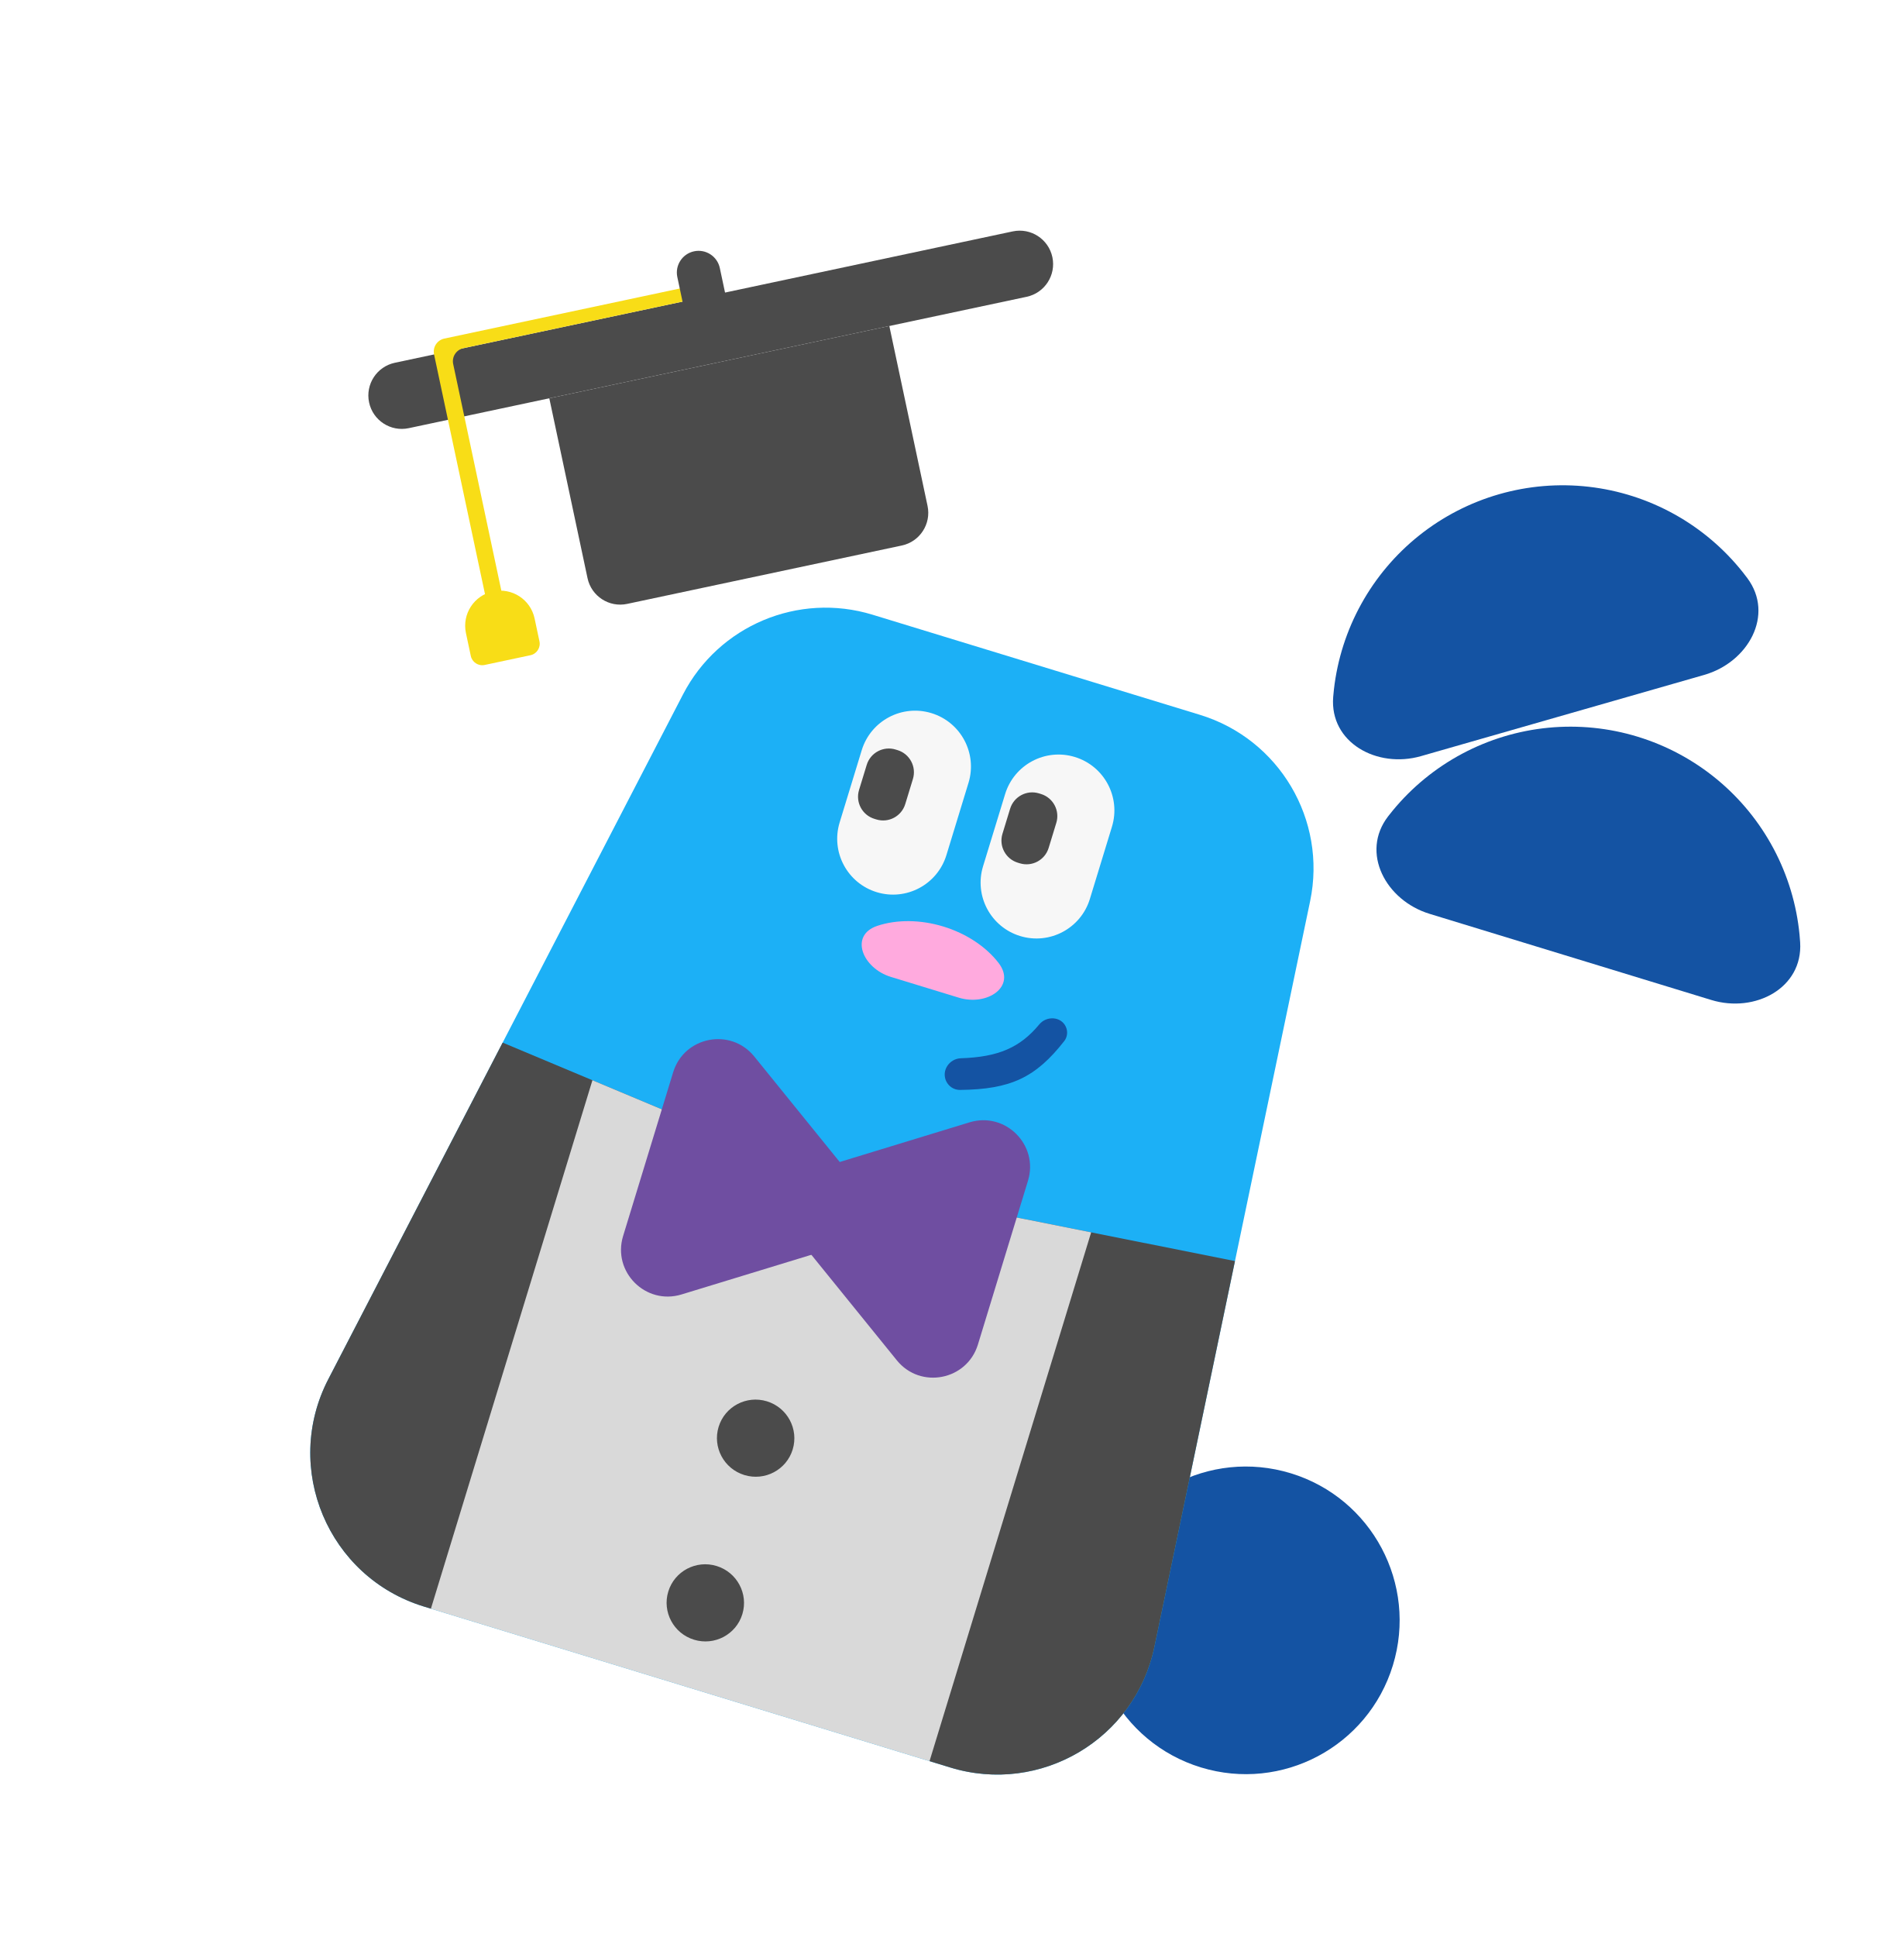
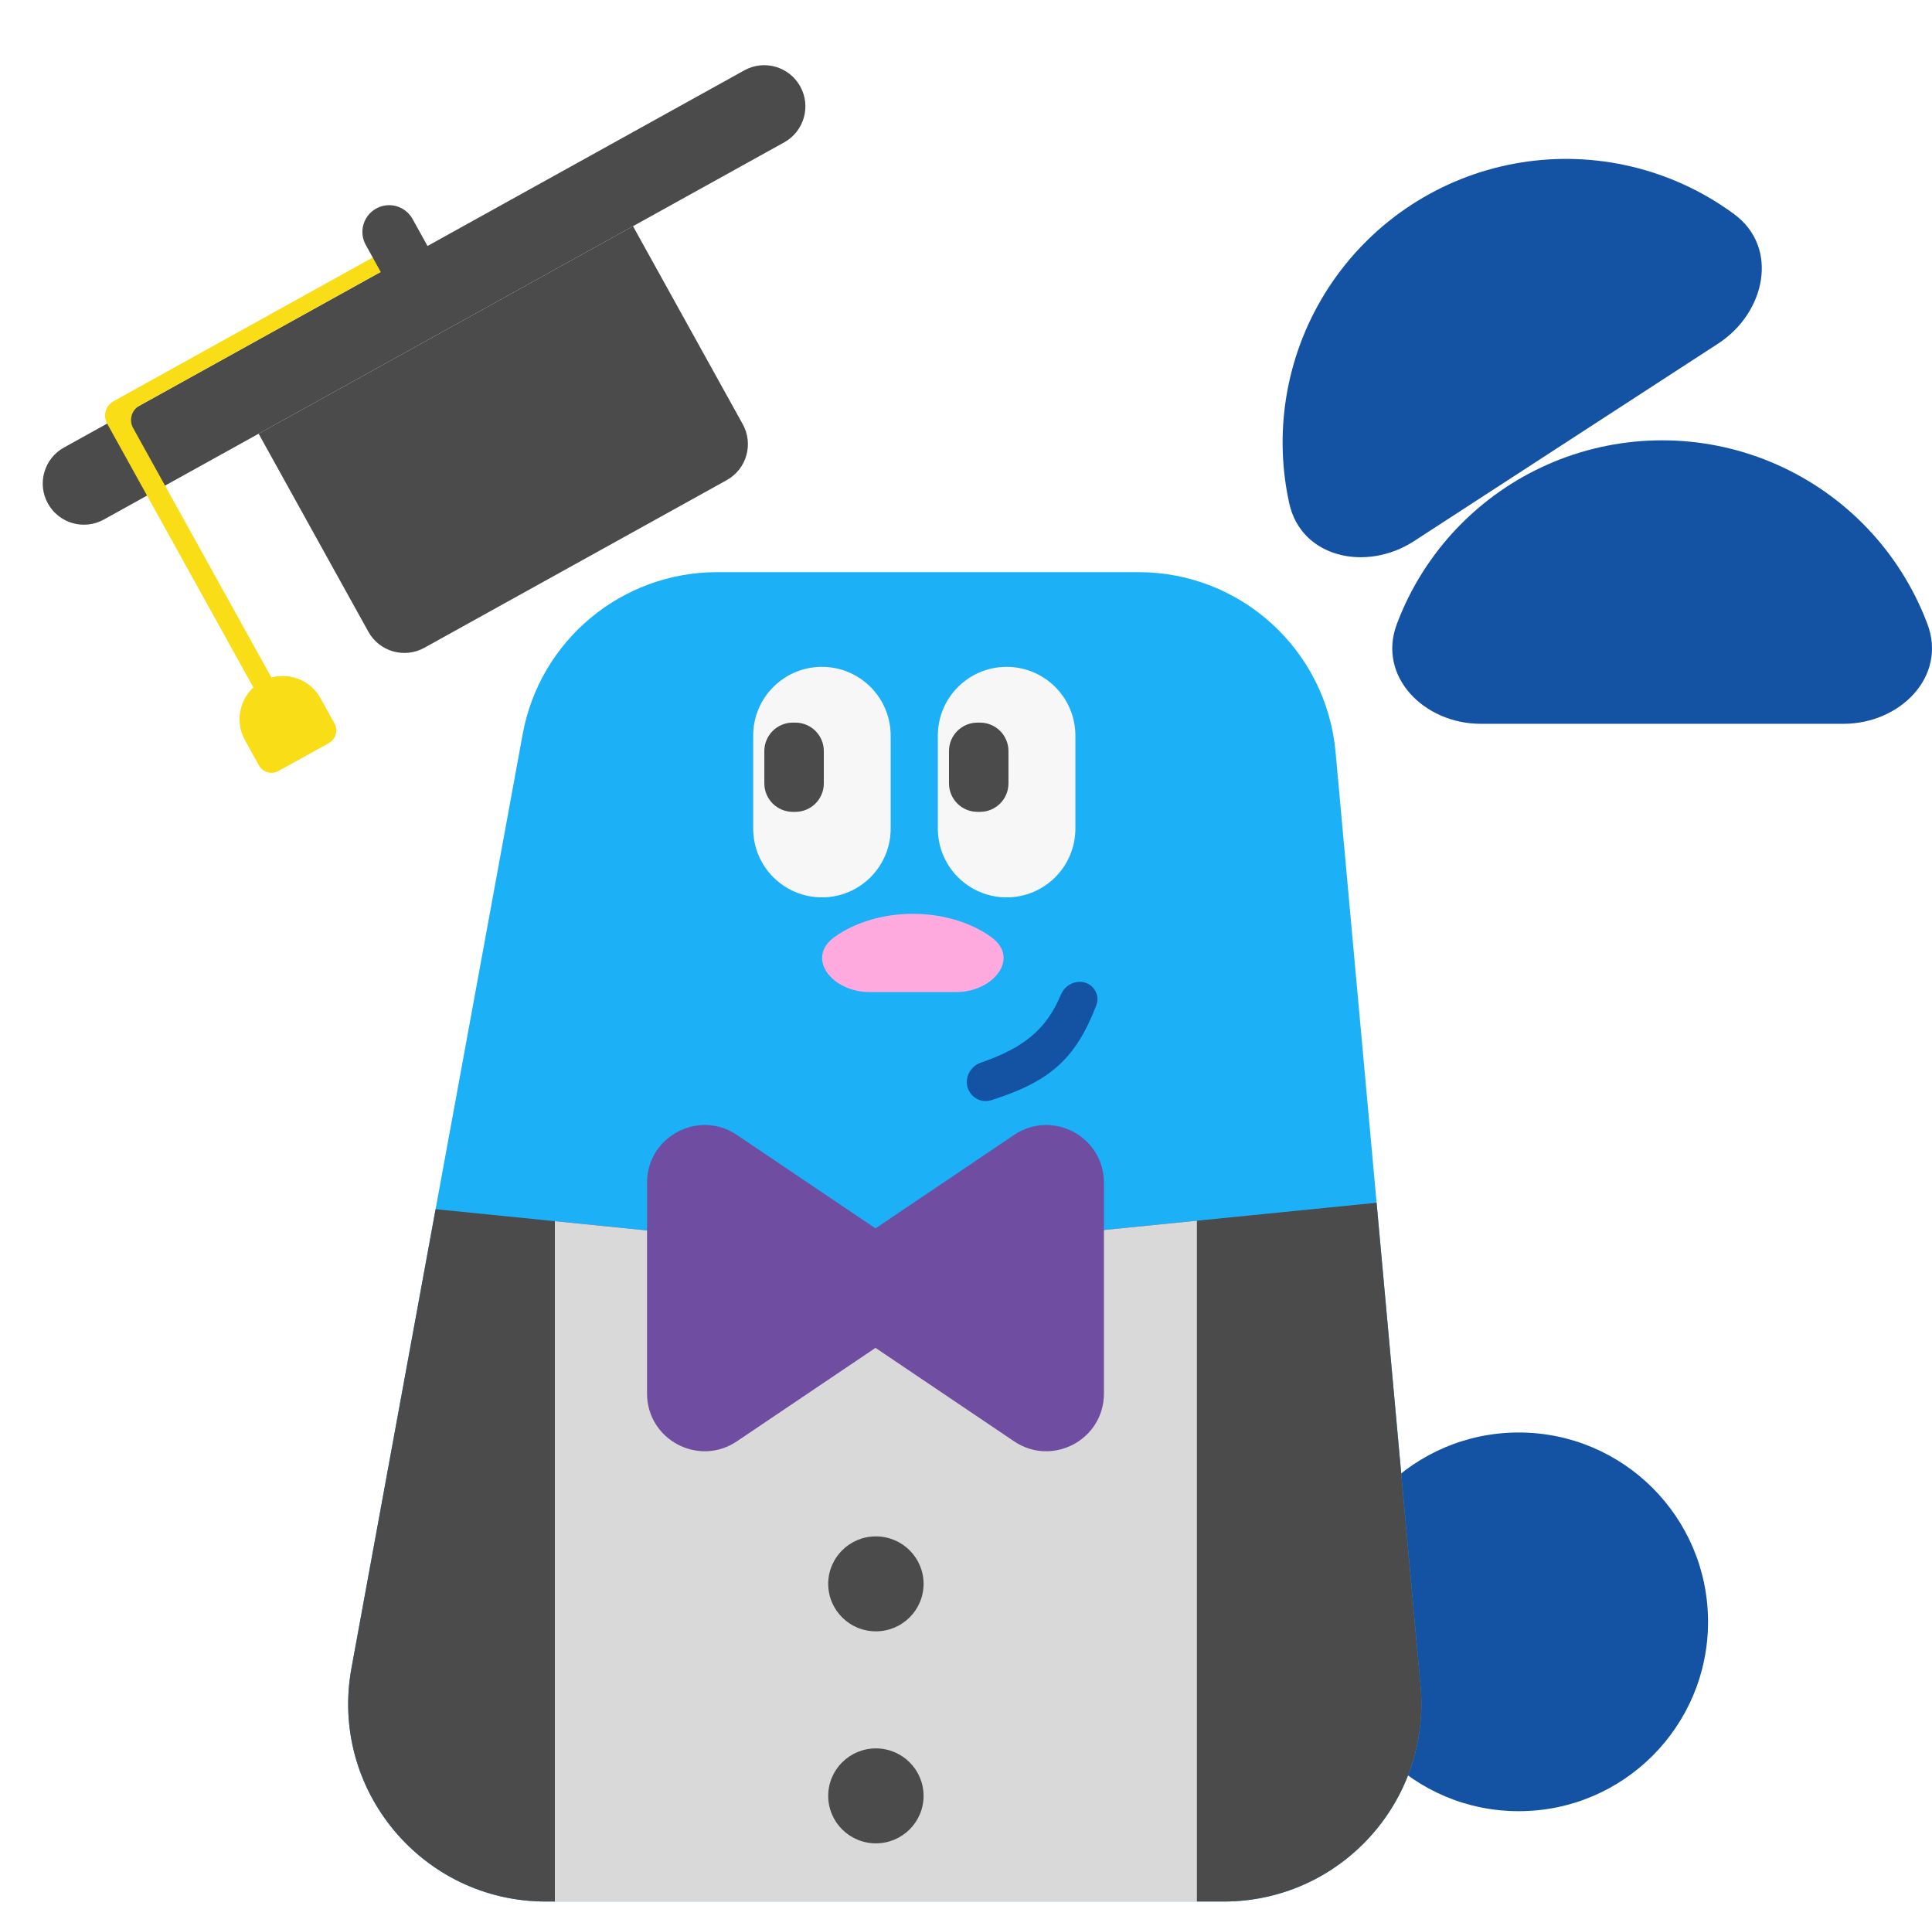
- <svg xmlns="http://www.w3.org/2000/svg" width="347" height="353" viewBox="0 0 347 353" fill="none">
-   <circle cx="227.101" cy="295.293" r="28.026" transform="rotate(17 227.101 295.293)" fill="#1453A3" />
-   <path d="M124.505 126.545C131.003 114.003 145.533 107.893 159.042 112.023L218.727 130.27C233.199 134.695 241.91 149.424 238.815 164.237L210.432 300.114C206.913 316.959 189.689 327.145 173.233 322.114L77.278 292.778C59.802 287.435 51.445 267.559 59.852 251.333L124.505 126.545Z" fill="#1CB0F6" />
-   <mask id="mask0_144_737" style="mask-type:alpha" maskUnits="userSpaceOnUse" x="56" y="110" width="184" height="214">
-     <path d="M124.505 126.545C131.003 114.003 145.533 107.893 159.042 112.023L218.727 130.27C233.199 134.695 241.91 149.424 238.815 164.237L210.432 300.114C206.913 316.959 189.689 327.145 173.233 322.114L77.278 292.778C59.802 287.435 51.445 267.559 59.852 251.333L124.505 126.545Z" fill="#1CB0F6" />
+ <svg xmlns="http://www.w3.org/2000/svg" width="286" height="282" viewBox="0 0 286 282" fill="none">
+   <circle cx="224.821" cy="240.052" r="28.026" fill="#1453A3" />
+   <path d="M77.371 108.674C79.918 94.779 92.028 84.688 106.153 84.688H168.566C183.699 84.688 196.335 96.227 197.707 111.298L210.29 249.536C211.85 266.673 198.357 281.45 181.149 281.45H80.81C62.536 281.45 48.732 264.886 52.027 246.912L77.371 108.674Z" fill="#1CB0F6" />
+   <mask id="mask0_325_334" style="mask-type:alpha" maskUnits="userSpaceOnUse" x="51" y="84" width="160" height="198">
+     <path d="M77.371 108.674C79.918 94.779 92.028 84.688 106.153 84.688H168.566C183.699 84.688 196.335 96.227 197.707 111.298L210.29 249.536C211.85 266.673 198.357 281.45 181.149 281.45H80.81C62.536 281.45 48.732 264.886 52.027 246.912L77.371 108.674Z" fill="#1CB0F6" />
  </mask>
-   <g mask="url(#mask0_144_737)">
-     <path d="M67.434 179.864L151.603 215.148L241.562 233.101L201.027 365.685L26.898 312.449L67.434 179.864Z" fill="#4B4B4B" />
-     <mask id="mask1_144_737" style="mask-type:alpha" maskUnits="userSpaceOnUse" x="26" y="179" width="216" height="187">
-       <path d="M67.434 179.864L151.603 215.148L241.562 233.101L201.027 365.685L26.898 312.449L67.434 179.864Z" fill="#4B4B4B" />
+   <g mask="url(#mask0_325_334)">
+     <path d="M38.383 176.349L129.19 185.483L220.468 176.349V314.992H38.383V176.349Z" fill="#4B4B4B" />
+     <mask id="mask1_325_334" style="mask-type:alpha" maskUnits="userSpaceOnUse" x="38" y="176" width="183" height="139">
+       <path d="M38.383 176.349L129.19 185.483L220.468 176.349V314.992H38.383V176.349Z" fill="#4B4B4B" />
    </mask>
-     <g mask="url(#mask1_144_737)">
-       <rect x="109.278" y="192.657" width="95.042" height="156.442" transform="rotate(17 109.278 192.657)" fill="#D9D9D9" />
+     <g mask="url(#mask1_325_334)">
+       <rect x="82.14" y="176.349" width="95.042" height="156.442" fill="#D9D9D9" />
    </g>
-     <path d="M150.925 227.749C156.71 225.982 158.869 218.922 155.061 214.222L137.49 192.535C133.189 187.226 124.703 188.877 122.706 195.411L113.582 225.252C111.585 231.786 117.697 237.899 124.231 235.903L150.925 227.749Z" fill="#6F4EA1" />
-     <path d="M145.906 226.215C142.098 221.515 144.256 214.455 150.041 212.688L176.735 204.534C183.27 202.538 189.382 208.651 187.384 215.185L178.261 245.026C176.263 251.56 167.778 253.211 163.476 247.902L145.906 226.215Z" fill="#6F4EA1" />
-     <ellipse cx="137.743" cy="262.094" rx="7.058" ry="7.026" transform="rotate(17 137.743 262.094)" fill="#4B4B4B" />
-     <ellipse cx="128.568" cy="292.105" rx="7.058" ry="7.026" transform="rotate(17 128.568 292.105)" fill="#4B4B4B" />
-     <ellipse cx="119.392" cy="322.115" rx="7.058" ry="7.026" transform="rotate(17 119.392 322.115)" fill="#4B4B4B" />
+     <path d="M132.227 197.731C137.242 194.35 137.242 186.967 132.227 183.586L109.083 167.984C103.417 164.164 95.785 168.224 95.785 175.056V206.261C95.785 213.093 103.418 217.153 109.083 213.334L132.227 197.731Z" fill="#6F4EA1" />
+     <path d="M126.978 197.731C121.962 194.35 121.962 186.967 126.978 183.586L150.121 167.984C155.787 164.164 163.419 168.224 163.419 175.056V206.261C163.419 213.093 155.787 217.153 150.121 213.334L126.978 197.731Z" fill="#6F4EA1" />
+     <ellipse cx="129.661" cy="234.43" rx="7.058" ry="7.026" fill="#4B4B4B" />
+     <ellipse cx="129.661" cy="265.811" rx="7.058" ry="7.026" fill="#4B4B4B" />
  </g>
-   <path d="M100.13 72.584L162.109 59.41L169.076 92.187C169.776 95.479 167.675 98.714 164.384 99.414L114.323 110.054C111.032 110.754 107.797 108.653 107.097 105.362L100.13 72.584Z" fill="#4B4B4B" />
-   <rect x="66.011" y="67.378" width="127.337" height="12.185" rx="6.093" transform="rotate(-12 66.0107 67.3779)" fill="#4B4B4B" />
-   <path d="M126.545 53.266C126.405 52.608 125.758 52.188 125.1 52.327L80.999 61.701C79.683 61.981 78.842 63.275 79.122 64.592L88.686 109.587C88.861 110.409 89.67 110.935 90.492 110.76C91.315 110.585 91.841 109.776 91.666 108.953L82.608 66.342C82.329 65.026 83.169 63.732 84.486 63.452L125.607 54.711C126.265 54.571 126.685 53.924 126.545 53.266Z" fill="#F8DD17" />
-   <path d="M123.466 50.495C123.011 48.355 124.377 46.252 126.516 45.798C128.656 45.343 130.759 46.709 131.213 48.848L133.43 59.277L125.683 60.924L123.466 50.495Z" fill="#4B4B4B" />
-   <path d="M84.933 115.368C84.198 111.912 86.404 108.515 89.86 107.78C93.316 107.046 96.713 109.252 97.448 112.708L98.334 116.879C98.579 118.031 97.844 119.164 96.692 119.409L88.349 121.182C87.197 121.427 86.064 120.692 85.819 119.54L84.933 115.368Z" fill="#F8DD17" />
-   <rect x="160.055" y="126.986" width="20.352" height="34.119" rx="10.176" transform="rotate(17 160.055 126.986)" fill="#F7F7F7" />
-   <rect x="186.195" y="134.979" width="20.361" height="34.119" rx="10.181" transform="rotate(17 186.195 134.979)" fill="#F7F7F7" />
-   <path d="M157.989 139.393C158.669 137.168 161.025 135.915 163.251 136.595L163.611 136.705C165.837 137.386 167.089 139.742 166.409 141.968L165.012 146.538C164.331 148.764 161.975 150.016 159.749 149.336L159.389 149.226C157.164 148.545 155.911 146.189 156.591 143.963L157.989 139.393Z" fill="#4B4B4B" />
-   <path d="M184.129 147.385C184.81 145.159 187.166 143.906 189.392 144.587L189.751 144.697C191.977 145.377 193.23 147.733 192.549 149.959L191.152 154.529C190.472 156.755 188.116 158.007 185.89 157.327L185.53 157.217C183.304 156.536 182.052 154.18 182.732 151.955L184.129 147.385Z" fill="#4B4B4B" />
-   <path d="M172.471 197.023C171.577 195.106 173.041 192.929 175.154 192.859C181.948 192.633 185.934 190.929 189.447 186.685C190.769 185.087 193.401 185.221 194.278 187.101C194.679 187.961 194.58 188.979 193.994 189.726C188.812 196.334 184.275 198.537 174.984 198.628C173.905 198.639 172.927 198.001 172.471 197.023Z" fill="#1453A3" />
-   <path d="M174.769 181.816C179.973 183.407 185.338 179.78 182.014 175.471C179.721 172.5 176.107 170.12 171.968 168.854C167.828 167.589 163.501 167.541 159.939 168.722C154.773 170.435 157.193 176.442 162.397 178.033L174.769 181.816Z" fill="#FFAADE" />
-   <path d="M311.944 182.238C319.922 184.677 328.666 180.059 328.139 171.733C328.11 171.277 328.073 170.821 328.03 170.366C327.501 164.881 325.898 159.554 323.311 154.689C320.725 149.824 317.205 145.516 312.953 142.011C308.702 138.506 303.801 135.873 298.532 134.262C293.263 132.651 287.728 132.094 282.243 132.622C276.758 133.15 271.431 134.754 266.566 137.34C261.701 139.927 257.393 143.447 253.888 147.699C253.597 148.052 253.312 148.409 253.033 148.771C247.94 155.378 252.607 164.097 260.585 166.536L311.944 182.238Z" fill="#1453A3" />
-   <path d="M310.655 122.994C318.674 120.694 323.492 112.058 318.515 105.363C318.243 104.996 317.964 104.634 317.679 104.276C314.249 99.963 310.003 96.369 305.184 93.698C300.365 91.026 295.066 89.331 289.592 88.707C284.117 88.083 278.573 88.544 273.277 90.062C267.98 91.581 263.035 94.128 258.722 97.558C254.41 100.988 250.816 105.234 248.145 110.054C245.473 114.873 243.777 120.171 243.153 125.645C243.102 126.1 243.057 126.555 243.02 127.011C242.348 135.326 251.01 140.097 259.029 137.797L310.655 122.994Z" fill="#1453A3" />
+   <path d="M38.285 64.197L93.705 33.477L109.951 62.786C111.582 65.729 110.519 69.437 107.576 71.068L62.814 95.88C59.871 97.511 56.162 96.448 54.531 93.505L38.285 64.197Z" fill="#4B4B4B" />
+   <rect x="4.136" y="69.195" width="127.337" height="12.185" rx="6.093" transform="rotate(-29 4.13574 69.1946)" fill="#4B4B4B" />
+   <path d="M57.899 38C57.573 37.411 56.831 37.199 56.242 37.525L16.809 59.383C15.632 60.035 15.207 61.519 15.859 62.696L38.16 102.928C38.568 103.664 39.495 103.93 40.231 103.522C40.967 103.114 41.233 102.187 40.825 101.451L19.705 63.351C19.053 62.173 19.478 60.69 20.655 60.038L57.424 39.656C58.013 39.33 58.225 38.588 57.899 38Z" fill="#F8DD17" />
+   <path d="M54.144 36.25C53.083 34.337 53.774 31.927 55.687 30.867C57.6 29.806 60.011 30.497 61.071 32.41L66.24 41.736L59.313 45.576L54.144 36.25Z" fill="#4B4B4B" />
+   <path d="M36.261 109.554C34.548 106.464 35.664 102.571 38.754 100.858C41.845 99.145 45.738 100.261 47.451 103.351L49.519 107.082C50.09 108.112 49.718 109.41 48.688 109.981L41.227 114.116C40.197 114.687 38.899 114.315 38.328 113.285L36.261 109.554Z" fill="#F8DD17" />
+   <rect x="111.496" y="98.702" width="20.352" height="34.119" rx="10.176" fill="#F7F7F7" />
+   <rect x="138.831" y="98.702" width="20.361" height="34.119" rx="10.181" fill="#F7F7F7" />
+   <path d="M113.147 111.17C113.147 108.843 115.034 106.956 117.362 106.956H117.738C120.066 106.956 121.952 108.843 121.952 111.17V115.949C121.952 118.277 120.066 120.163 117.738 120.163H117.362C115.034 120.163 113.147 118.277 113.147 115.949V111.17Z" fill="#4B4B4B" />
+   <path d="M140.482 111.17C140.482 108.843 142.369 106.956 144.697 106.956H145.073C147.401 106.956 149.287 108.843 149.287 111.17V115.949C149.287 118.277 147.401 120.163 145.073 120.163H144.697C142.369 120.163 140.482 118.277 140.482 115.949V111.17Z" fill="#4B4B4B" />
+   <path d="M143.848 162.048C142.433 160.477 143.195 157.967 145.196 157.282C151.627 155.08 154.941 152.285 157.059 147.199C157.857 145.284 160.413 144.643 161.8 146.184C162.436 146.89 162.639 147.891 162.297 148.777C159.273 156.612 155.578 160.045 146.72 162.849C145.691 163.174 144.57 162.85 143.848 162.048Z" fill="#1453A3" />
+   <path d="M141.598 146.834C147.041 146.834 151.111 141.796 146.672 138.648C143.611 136.477 139.459 135.258 135.13 135.258C130.801 135.258 126.649 136.477 123.588 138.648C119.149 141.796 123.219 146.834 128.662 146.834L141.598 146.834Z" fill="#FFAADE" />
+   <path d="M272.904 107.132C281.247 107.132 288.258 100.158 285.32 92.351C285.159 91.923 284.991 91.498 284.815 91.075C282.707 85.984 279.616 81.359 275.72 77.463C271.824 73.567 267.198 70.476 262.108 68.367C257.017 66.259 251.561 65.173 246.051 65.173C240.541 65.173 235.085 66.259 229.994 68.367C224.904 70.476 220.278 73.567 216.382 77.463C212.486 81.359 209.395 85.984 207.287 91.075C207.111 91.498 206.943 91.923 206.782 92.351C203.844 100.158 210.855 107.132 219.198 107.132L272.904 107.132Z" fill="#1453A3" />
+   <path d="M254.348 50.852C261.345 46.308 263.427 36.641 256.71 31.694C256.342 31.423 255.97 31.158 255.592 30.898C251.052 27.777 245.94 25.581 240.551 24.436C235.161 23.29 229.599 23.218 224.181 24.222C218.763 25.226 213.596 27.287 208.975 30.288C204.354 33.289 200.369 37.171 197.248 41.712C194.127 46.253 191.931 51.364 190.786 56.754C189.64 62.143 189.567 67.706 190.571 73.124C190.655 73.574 190.745 74.022 190.843 74.468C192.631 82.617 202.31 84.646 209.306 80.103L254.348 50.852Z" fill="#1453A3" />
</svg>
